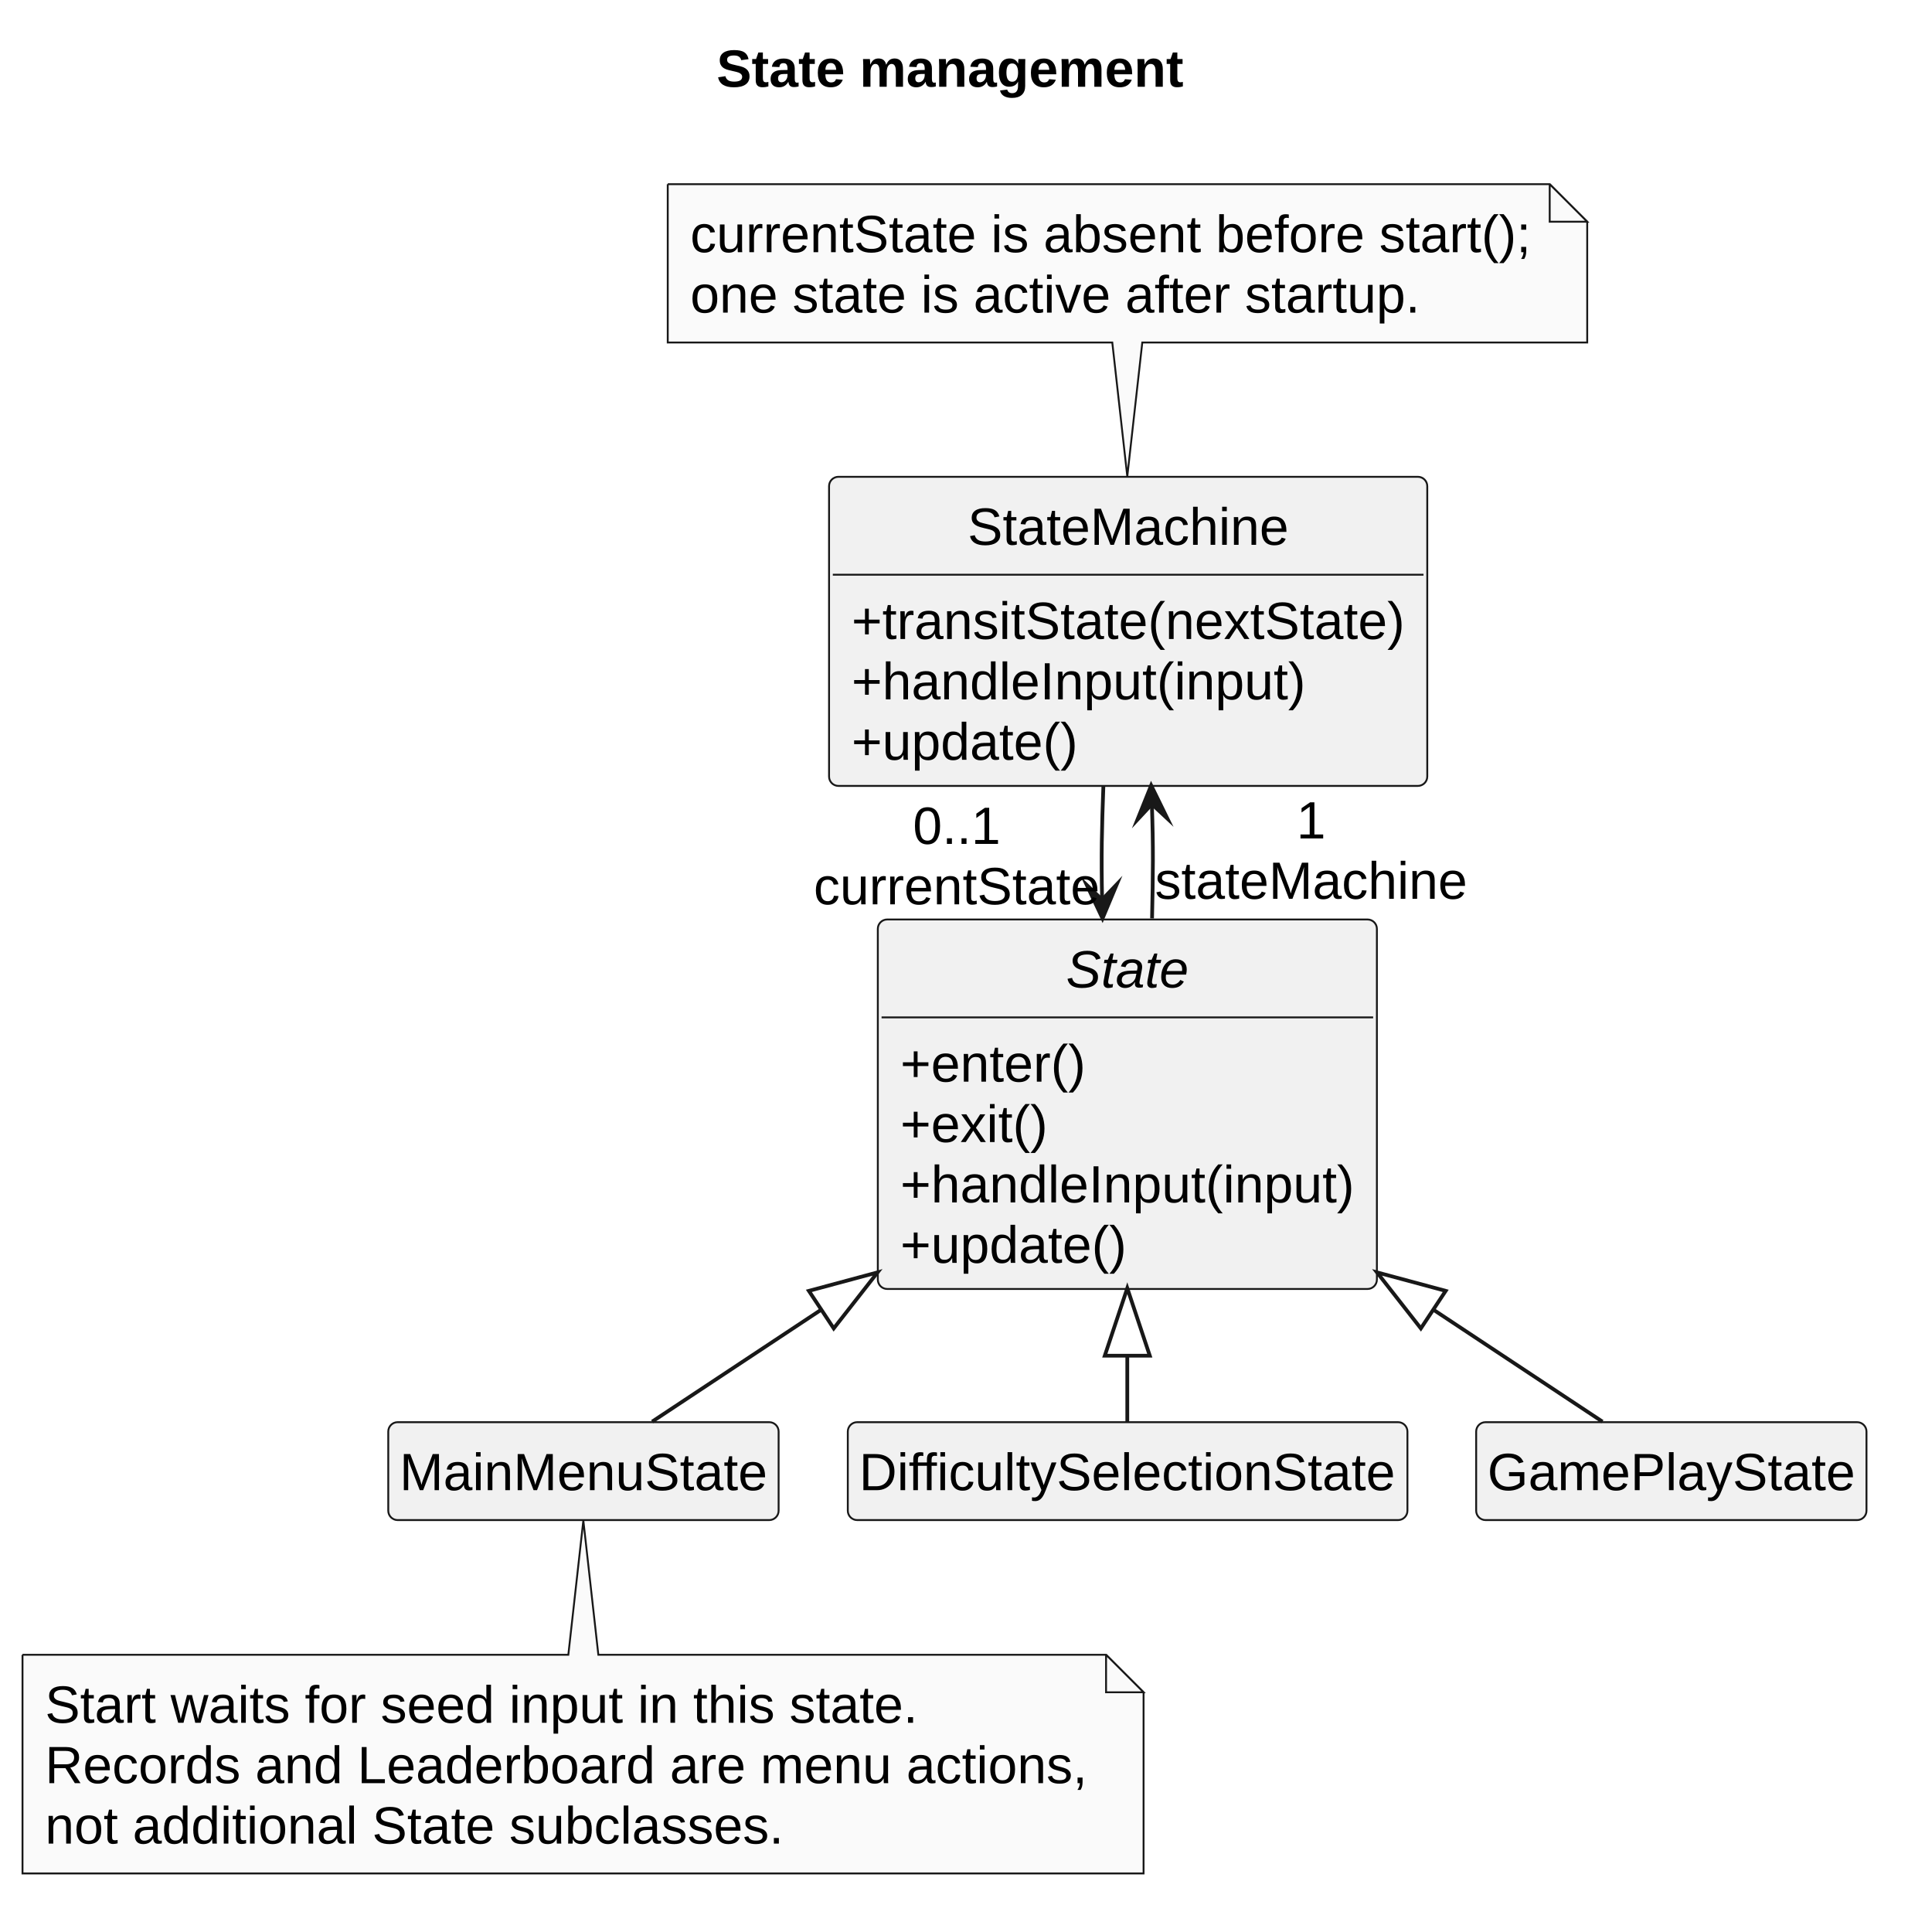
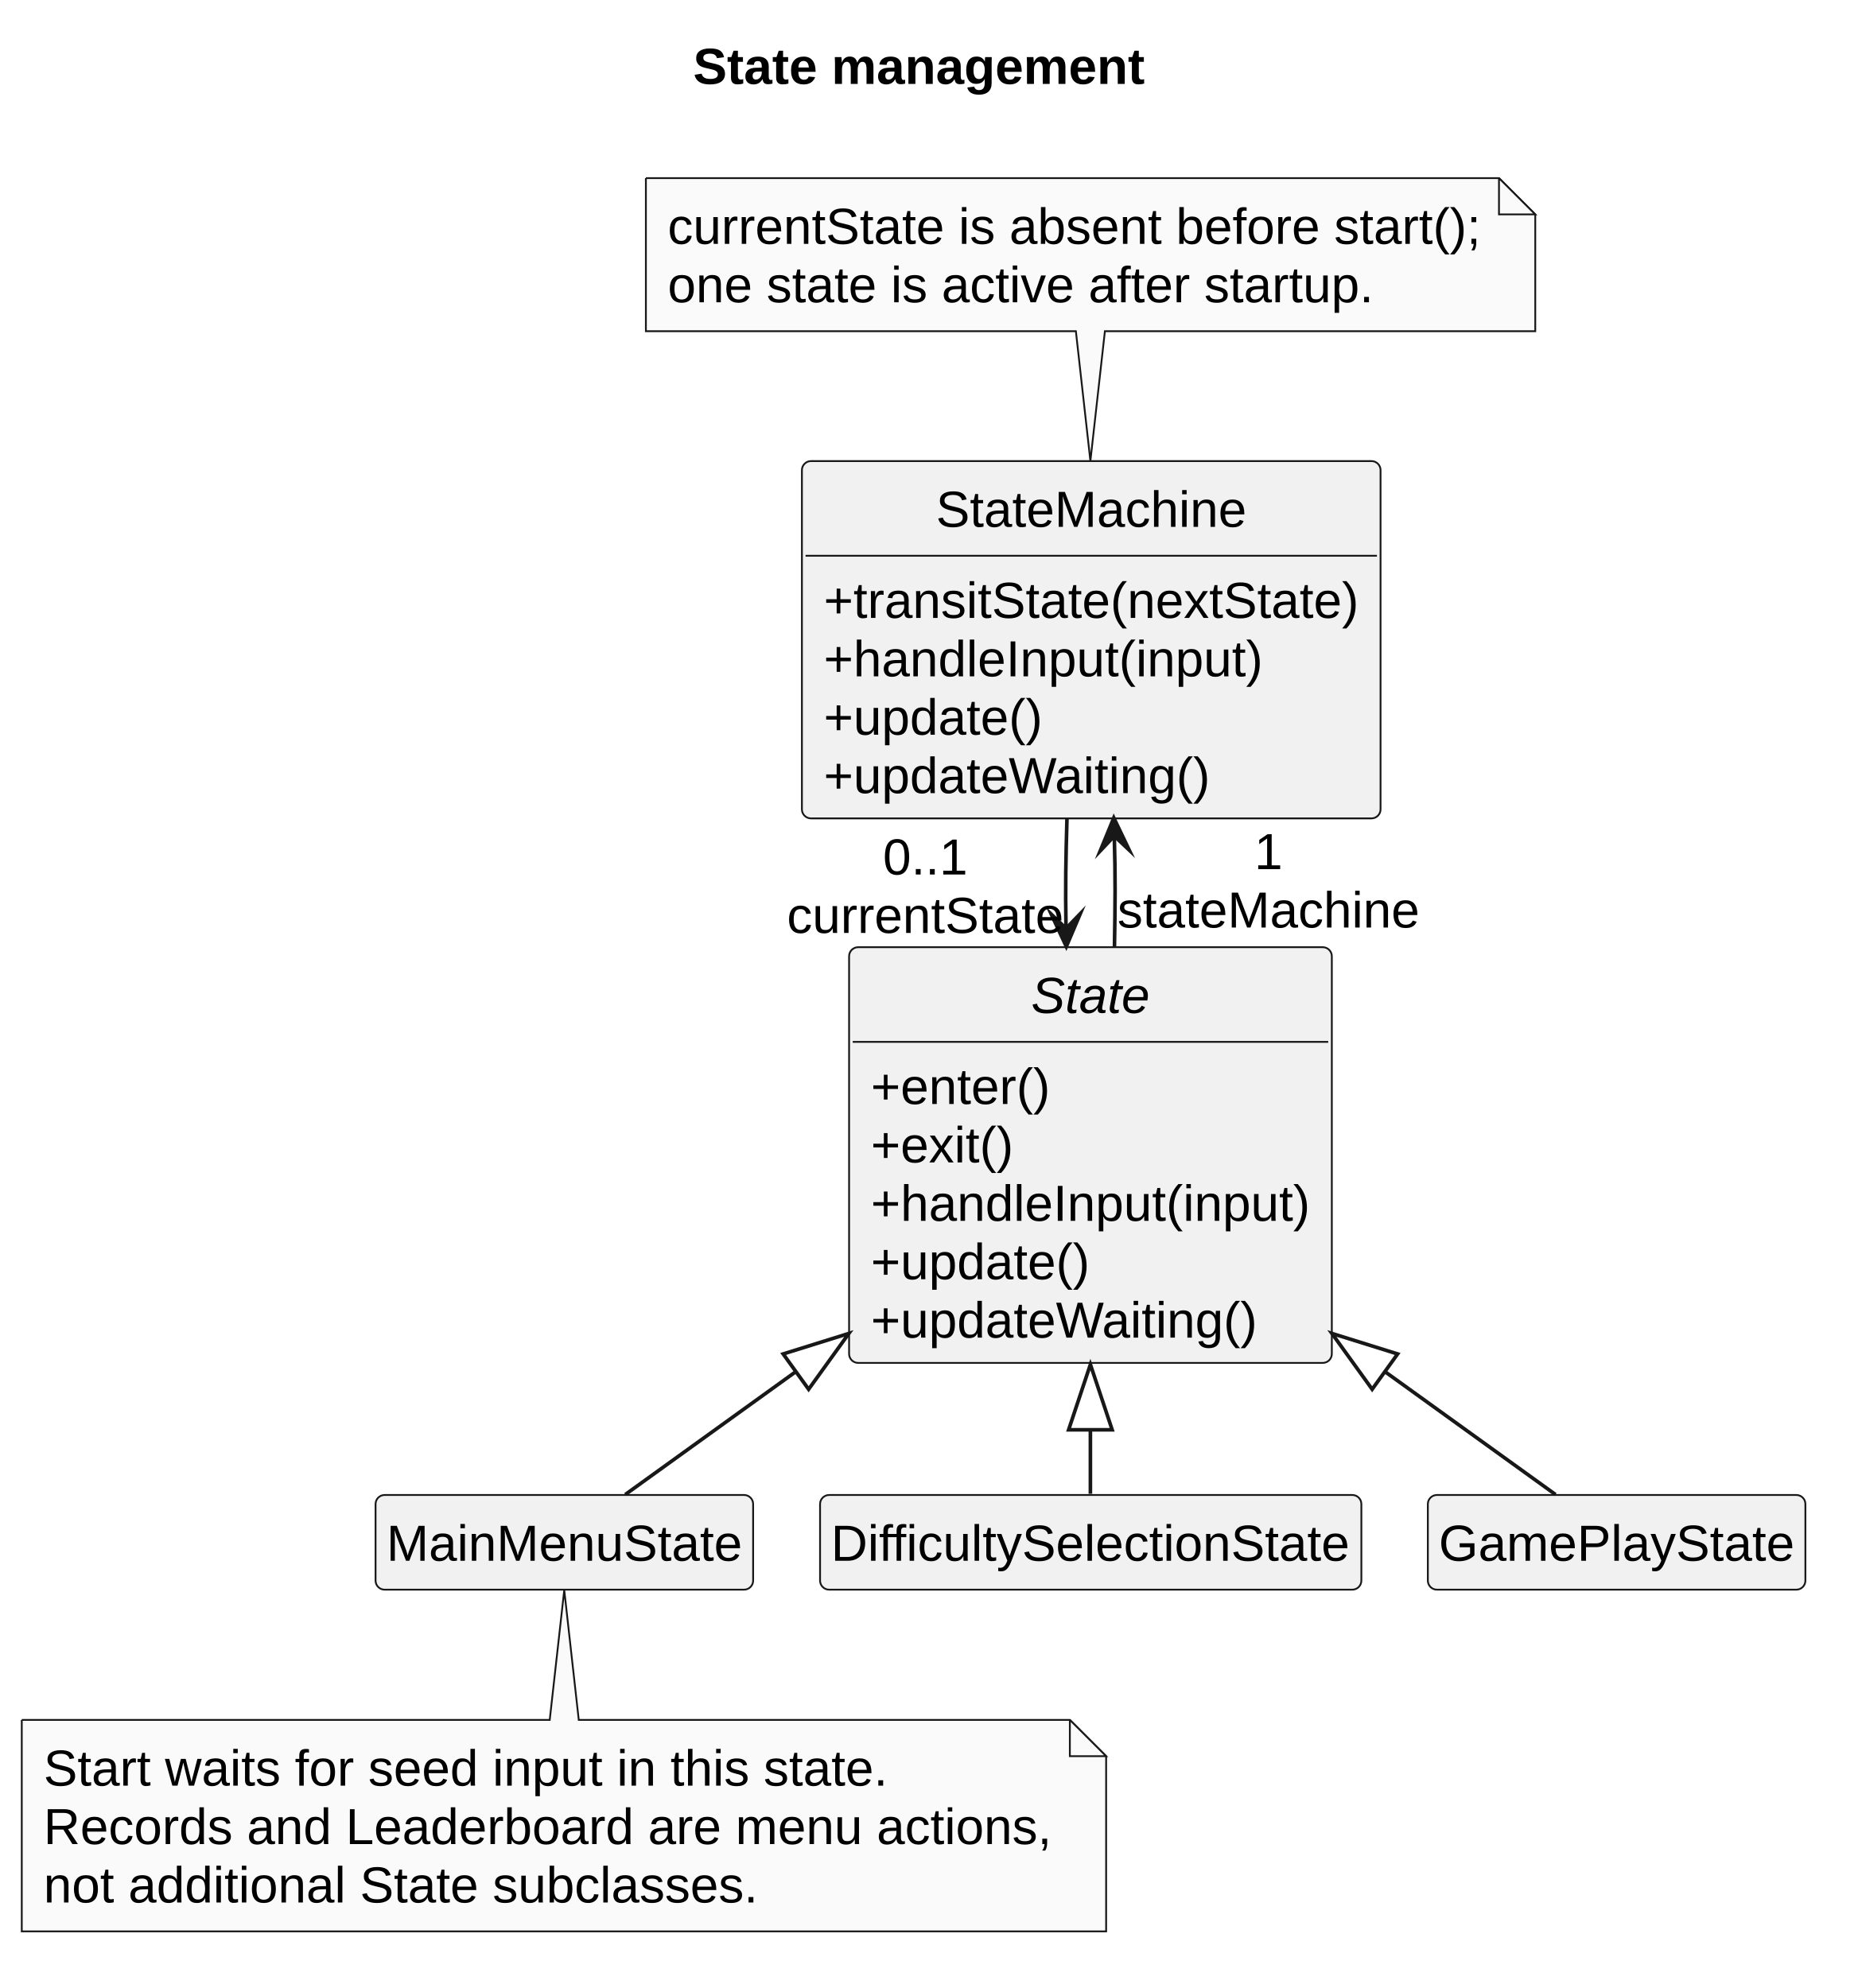
- <svg xmlns="http://www.w3.org/2000/svg" version="1.1" data-diagram-type="CLASS" style="width:513px;height:515px;background:#FFFFFF;" width="513px" height="515px" viewBox="0 0 513 515" zoomAndPan="magnify" preserveAspectRatio="none" contentStyleType="text/css">
+ <svg xmlns="http://www.w3.org/2000/svg" version="1.1" data-diagram-type="CLASS" style="width:513px;height:548px;background:#FFFFFF;" width="513px" height="548px" viewBox="0 0 513 548" zoomAndPan="magnify" preserveAspectRatio="none" contentStyleType="text/css">
  <defs />
  <g font-family="sans-serif" lengthAdjust="spacing">
    <g class="title" data-source-line="11">
      <text x="191.009" y="23.132" fill="#000" font-size="14" textLength="124.482" font-weight="700" font-family="Arial">State management</text>
    </g>
    <g class="entity" data-qualified-name="StateMachine" id="ent0001" data-source-line="13">
-       <rect x="221" y="127.099" width="159.465" height="82.395" fill="#F1F1F1" style="stroke:#181818;stroke-width:0.5;" rx="2.5" ry="2.5" />
+       <rect x="221" y="127.099" width="159.465" height="98.493" fill="#F1F1F1" style="stroke:#181818;stroke-width:0.5;" rx="2.5" ry="2.5" />
      <text x="257.929" y="145.23" fill="#000" font-size="14" textLength="85.606" font-family="Arial">StateMachine</text>
      <line x1="222" y1="153.197" x2="379.465" y2="153.197" style="stroke:#181818;stroke-width:0.5;" />
      <text x="227" y="170.329" fill="#000" font-size="14" textLength="147.465" font-family="Arial">+transitState(nextState)</text>
      <text x="227" y="186.428" fill="#000" font-size="14" textLength="121.037" font-family="Arial">+handleInput(input)</text>
      <text x="227" y="202.526" fill="#000" font-size="14" textLength="60.32" font-family="Arial">+update()</text>
+       <text x="227" y="218.625" fill="#000" font-size="14" textLength="107.003" font-family="Arial">+updateWaiting()</text>
    </g>
-     <g class="entity" data-qualified-name="State" id="ent0002" data-source-line="18">
-       <rect x="234" y="245.099" width="133.037" height="98.493" fill="#F1F1F1" style="stroke:#181818;stroke-width:0.5;" rx="2.5" ry="2.5" />
-       <text x="284.174" y="263.23" fill="#000" font-size="14" textLength="32.689" font-style="italic" font-family="Arial">State</text>
-       <line x1="235" y1="271.197" x2="366.037" y2="271.197" style="stroke:#181818;stroke-width:0.5;" />
-       <text x="240" y="288.329" fill="#000" font-size="14" textLength="49.41" font-family="Arial">+enter()</text>
-       <text x="240" y="304.428" fill="#000" font-size="14" textLength="39.286" font-family="Arial">+exit()</text>
-       <text x="240" y="320.526" fill="#000" font-size="14" textLength="121.037" font-family="Arial">+handleInput(input)</text>
-       <text x="240" y="336.625" fill="#000" font-size="14" textLength="60.32" font-family="Arial">+update()</text>
+     <g class="entity" data-qualified-name="State" id="ent0002" data-source-line="19">
+       <rect x="234" y="261.099" width="133.037" height="114.592" fill="#F1F1F1" style="stroke:#181818;stroke-width:0.5;" rx="2.5" ry="2.5" />
+       <text x="284.174" y="279.23" fill="#000" font-size="14" textLength="32.689" font-style="italic" font-family="Arial">State</text>
+       <line x1="235" y1="287.197" x2="366.037" y2="287.197" style="stroke:#181818;stroke-width:0.5;" />
+       <text x="240" y="304.329" fill="#000" font-size="14" textLength="49.41" font-family="Arial">+enter()</text>
+       <text x="240" y="320.428" fill="#000" font-size="14" textLength="39.286" font-family="Arial">+exit()</text>
+       <text x="240" y="336.526" fill="#000" font-size="14" textLength="121.037" font-family="Arial">+handleInput(input)</text>
+       <text x="240" y="352.625" fill="#000" font-size="14" textLength="60.32" font-family="Arial">+update()</text>
+       <text x="240" y="368.724" fill="#000" font-size="14" textLength="107.003" font-family="Arial">+updateWaiting()</text>
    </g>
-     <g class="entity" data-qualified-name="MainMenuState" id="ent0003" data-source-line="24">
-       <rect x="103.5" y="379.099" width="104.055" height="26.099" fill="#F1F1F1" style="stroke:#181818;stroke-width:0.5;" rx="2.5" ry="2.5" />
-       <text x="106.5" y="397.23" fill="#000" font-size="14" textLength="98.055" font-family="Arial">MainMenuState</text>
+     <g class="entity" data-qualified-name="MainMenuState" id="ent0003" data-source-line="26">
+       <rect x="103.5" y="412.099" width="104.055" height="26.099" fill="#F1F1F1" style="stroke:#181818;stroke-width:0.5;" rx="2.5" ry="2.5" />
+       <text x="106.5" y="430.23" fill="#000" font-size="14" textLength="98.055" font-family="Arial">MainMenuState</text>
    </g>
-     <g class="entity" data-qualified-name="DifficultySelectionState" id="ent0004" data-source-line="25">
-       <rect x="226" y="379.099" width="149.179" height="26.099" fill="#F1F1F1" style="stroke:#181818;stroke-width:0.5;" rx="2.5" ry="2.5" />
-       <text x="229" y="397.23" fill="#000" font-size="14" textLength="143.179" font-family="Arial">DifficultySelectionState</text>
+     <g class="entity" data-qualified-name="DifficultySelectionState" id="ent0004" data-source-line="27">
+       <rect x="226" y="412.099" width="149.179" height="26.099" fill="#F1F1F1" style="stroke:#181818;stroke-width:0.5;" rx="2.5" ry="2.5" />
+       <text x="229" y="430.23" fill="#000" font-size="14" textLength="143.179" font-family="Arial">DifficultySelectionState</text>
    </g>
-     <g class="entity" data-qualified-name="GamePlayState" id="ent0005" data-source-line="26">
-       <rect x="393.5" y="379.099" width="104.048" height="26.099" fill="#F1F1F1" style="stroke:#181818;stroke-width:0.5;" rx="2.5" ry="2.5" />
-       <text x="396.5" y="397.23" fill="#000" font-size="14" textLength="98.048" font-family="Arial">GamePlayState</text>
+     <g class="entity" data-qualified-name="GamePlayState" id="ent0005" data-source-line="28">
+       <rect x="393.5" y="412.099" width="104.048" height="26.099" fill="#F1F1F1" style="stroke:#181818;stroke-width:0.5;" rx="2.5" ry="2.5" />
+       <text x="396.5" y="430.23" fill="#000" font-size="14" textLength="98.048" font-family="Arial">GamePlayState</text>
    </g>
-     <g class="entity" data-qualified-name="GMN11" id="ent0012" data-source-line="35">
-       <path d="M6,441.099 L6,499.395 A0,0 0 0 0 6,499.395 L304.84,499.395 A0,0 0 0 0 304.84,499.395 L304.84,451.099 L294.84,441.099 L159.5,441.099 L155.5,405.309 L151.5,441.099 L6,441.099 A0,0 0 0 0 6,441.099" style="stroke:#181818;stroke-width:0.5;" fill="#FAFAFA" />
-       <path d="M294.84,441.099 L294.84,451.099 L304.84,451.099 L294.84,441.099" style="stroke:#181818;stroke-width:0.5;" fill="#FAFAFA" />
-       <text x="12" y="459.23" fill="#000" font-size="14" textLength="232.668" font-family="Arial">Start waits for seed input in this state.</text>
-       <text x="12" y="475.329" fill="#000" font-size="14" textLength="277.84" font-family="Arial">Records and Leaderboard are menu actions,</text>
-       <text x="12" y="491.428" fill="#000" font-size="14" textLength="196.902" font-family="Arial">not additional State subclasses.</text>
+     <g class="entity" data-qualified-name="GMN11" id="ent0012" data-source-line="37">
+       <path d="M6,474.099 L6,532.395 A0,0 0 0 0 6,532.395 L304.84,532.395 A0,0 0 0 0 304.84,532.395 L304.84,484.099 L294.84,474.099 L159.5,474.099 L155.5,438.309 L151.5,474.099 L6,474.099 A0,0 0 0 0 6,474.099" style="stroke:#181818;stroke-width:0.5;" fill="#FAFAFA" />
+       <path d="M294.84,474.099 L294.84,484.099 L304.84,484.099 L294.84,474.099" style="stroke:#181818;stroke-width:0.5;" fill="#FAFAFA" />
+       <text x="12" y="492.23" fill="#000" font-size="14" textLength="232.668" font-family="Arial">Start waits for seed input in this state.</text>
+       <text x="12" y="508.329" fill="#000" font-size="14" textLength="277.84" font-family="Arial">Records and Leaderboard are menu actions,</text>
+       <text x="12" y="524.428" fill="#000" font-size="14" textLength="196.902" font-family="Arial">not additional State subclasses.</text>
    </g>
-     <g class="entity" data-qualified-name="GMN14" id="ent0015" data-source-line="40">
-       <path d="M178,49.099 L178,91.296 A0,0 0 0 0 178,91.296 L296.5,91.296 L300.5,126.994 L304.5,91.296 L423.103,91.296 A0,0 0 0 0 423.103,91.296 L423.103,59.099 L413.103,49.099 L178,49.099 A0,0 0 0 0 178,49.099" style="stroke:#181818;stroke-width:0.5;" fill="#FAFAFA" />
+     <g class="entity" data-qualified-name="GMN14" id="ent0015" data-source-line="42">
+       <path d="M178,49.099 L178,91.296 A0,0 0 0 0 178,91.296 L296.5,91.296 L300.5,127.075 L304.5,91.296 L423.103,91.296 A0,0 0 0 0 423.103,91.296 L423.103,59.099 L413.103,49.099 L178,49.099 A0,0 0 0 0 178,49.099" style="stroke:#181818;stroke-width:0.5;" fill="#FAFAFA" />
      <path d="M413.103,49.099 L413.103,59.099 L423.103,59.099 L413.103,49.099" style="stroke:#181818;stroke-width:0.5;" fill="#FAFAFA" />
      <text x="184" y="67.23" fill="#000" font-size="14" textLength="224.103" font-family="Arial">currentState is absent before start();</text>
      <text x="184" y="83.329" fill="#000" font-size="14" textLength="194.544" font-family="Arial">one state is active after startup.</text>
    </g>
    <g class="link" data-entity-1="ent0001" data-entity-2="ent0002" id="lnk6" data-link-type="dependency">
-       <polygon points="293.899,244.824,297.7,235.738,293.789,239.825,289.702,235.915,293.899,244.824" fill="#181818" style="stroke:#181818;stroke-width:1;stroke-linejoin:miter;stroke-miterlimit:10;" />
-       <path d="M294.133,209.358 C293.718,220.673 293.53,228.095 293.789,239.825" style="stroke:#181818;stroke-width:1;" fill="none" />
-       <text x="243.354" y="224.956" fill="#000" font-size="14" textLength="23.352" font-family="Arial">0..1</text>
-       <text x="216.899" y="241.055" fill="#000" font-size="14" textLength="76.262" font-family="Arial">currentState</text>
+       <polygon points="293.863,260.933,297.711,251.867,293.779,255.933,289.712,252.002,293.863,260.933" fill="#181818" style="stroke:#181818;stroke-width:1;stroke-linejoin:miter;stroke-miterlimit:10;" />
+       <path d="M294.05,225.451 C293.727,236.881 293.58,244.172 293.779,255.933" style="stroke:#181818;stroke-width:1;" fill="none" />
+       <text x="243.319" y="241.065" fill="#000" font-size="14" textLength="23.352" font-family="Arial">0..1</text>
+       <text x="216.863" y="257.163" fill="#000" font-size="14" textLength="76.262" font-family="Arial">currentState</text>
    </g>
    <g class="link" data-entity-1="ent0002" data-entity-2="ent0001" id="lnk7" data-link-type="dependency">
-       <polygon points="306.867,209.358,303.199,218.498,307.05,214.355,311.194,218.205,306.867,209.358" fill="#181818" style="stroke:#181818;stroke-width:1;stroke-linejoin:miter;stroke-miterlimit:10;" />
-       <path d="M307.101,244.824 C307.36,233.093 307.465,225.669 307.05,214.355" style="stroke:#181818;stroke-width:1;" fill="none" />
-       <text x="345.608" y="223.49" fill="#000" font-size="14" font-family="Arial">1</text>
-       <text x="307.867" y="239.588" fill="#000" font-size="14" textLength="83.269" font-family="Arial">stateMachine</text>
+       <polygon points="306.95,225.451,303.206,234.56,307.091,230.449,311.203,234.334,306.95,225.451" fill="#181818" style="stroke:#181818;stroke-width:1;stroke-linejoin:miter;stroke-miterlimit:10;" />
+       <path d="M307.137,260.933 C307.335,249.171 307.414,241.879 307.091,230.449" style="stroke:#181818;stroke-width:1;" fill="none" />
+       <text x="345.691" y="239.583" fill="#000" font-size="14" font-family="Arial">1</text>
+       <text x="307.95" y="255.681" fill="#000" font-size="14" textLength="83.269" font-family="Arial">stateMachine</text>
    </g>
    <g class="link" data-entity-1="ent0002" data-entity-2="ent0003" id="lnk8" data-link-type="extension">
-       <polygon points="233.941,339.165,215.62,344.099,222.245,354.105,233.941,339.165" fill="none" style="stroke:#181818;stroke-width:1;stroke-linejoin:miter;stroke-miterlimit:10;" />
-       <path d="M218.933,349.102 C196.896,363.692 189.13,368.833 173.837,378.958" style="stroke:#181818;stroke-width:1;" fill="none" />
+       <polygon points="233.941,367.567,215.83,373.223,222.847,382.959,233.941,367.567" fill="none" style="stroke:#181818;stroke-width:1;stroke-linejoin:miter;stroke-miterlimit:10;" />
+       <path d="M219.338,378.091 C196.557,394.509 187.591,400.971 172.313,411.982" style="stroke:#181818;stroke-width:1;" fill="none" />
    </g>
    <g class="link" data-entity-1="ent0002" data-entity-2="ent0004" id="lnk9" data-link-type="extension">
-       <polygon points="300.5,343.38,294.5,361.38,306.5,361.38,300.5,343.38" fill="none" style="stroke:#181818;stroke-width:1;stroke-linejoin:miter;stroke-miterlimit:10;" />
-       <path d="M300.5,361.38 C300.5,374.64 300.5,369.872 300.5,379.027" style="stroke:#181818;stroke-width:1;" fill="none" />
+       <polygon points="300.5,376.13,294.5,394.13,306.5,394.13,300.5,376.13" fill="none" style="stroke:#181818;stroke-width:1;stroke-linejoin:miter;stroke-miterlimit:10;" />
+       <path d="M300.5,394.13 C300.5,407.596 300.5,402.679 300.5,411.772" style="stroke:#181818;stroke-width:1;" fill="none" />
    </g>
    <g class="link" data-entity-1="ent0002" data-entity-2="ent0005" id="lnk10" data-link-type="extension">
-       <polygon points="367.059,339.165,378.755,354.105,385.38,344.099,367.059,339.165" fill="none" style="stroke:#181818;stroke-width:1;stroke-linejoin:miter;stroke-miterlimit:10;" />
-       <path d="M382.067,349.102 C404.104,363.692 411.87,368.833 427.163,378.958" style="stroke:#181818;stroke-width:1;" fill="none" />
+       <polygon points="367.059,367.567,378.153,382.959,385.17,373.223,367.059,367.567" fill="none" style="stroke:#181818;stroke-width:1;stroke-linejoin:miter;stroke-miterlimit:10;" />
+       <path d="M381.662,378.091 C404.443,394.509 413.409,400.971 428.687,411.982" style="stroke:#181818;stroke-width:1;" fill="none" />
    </g>
  </g>
</svg>
